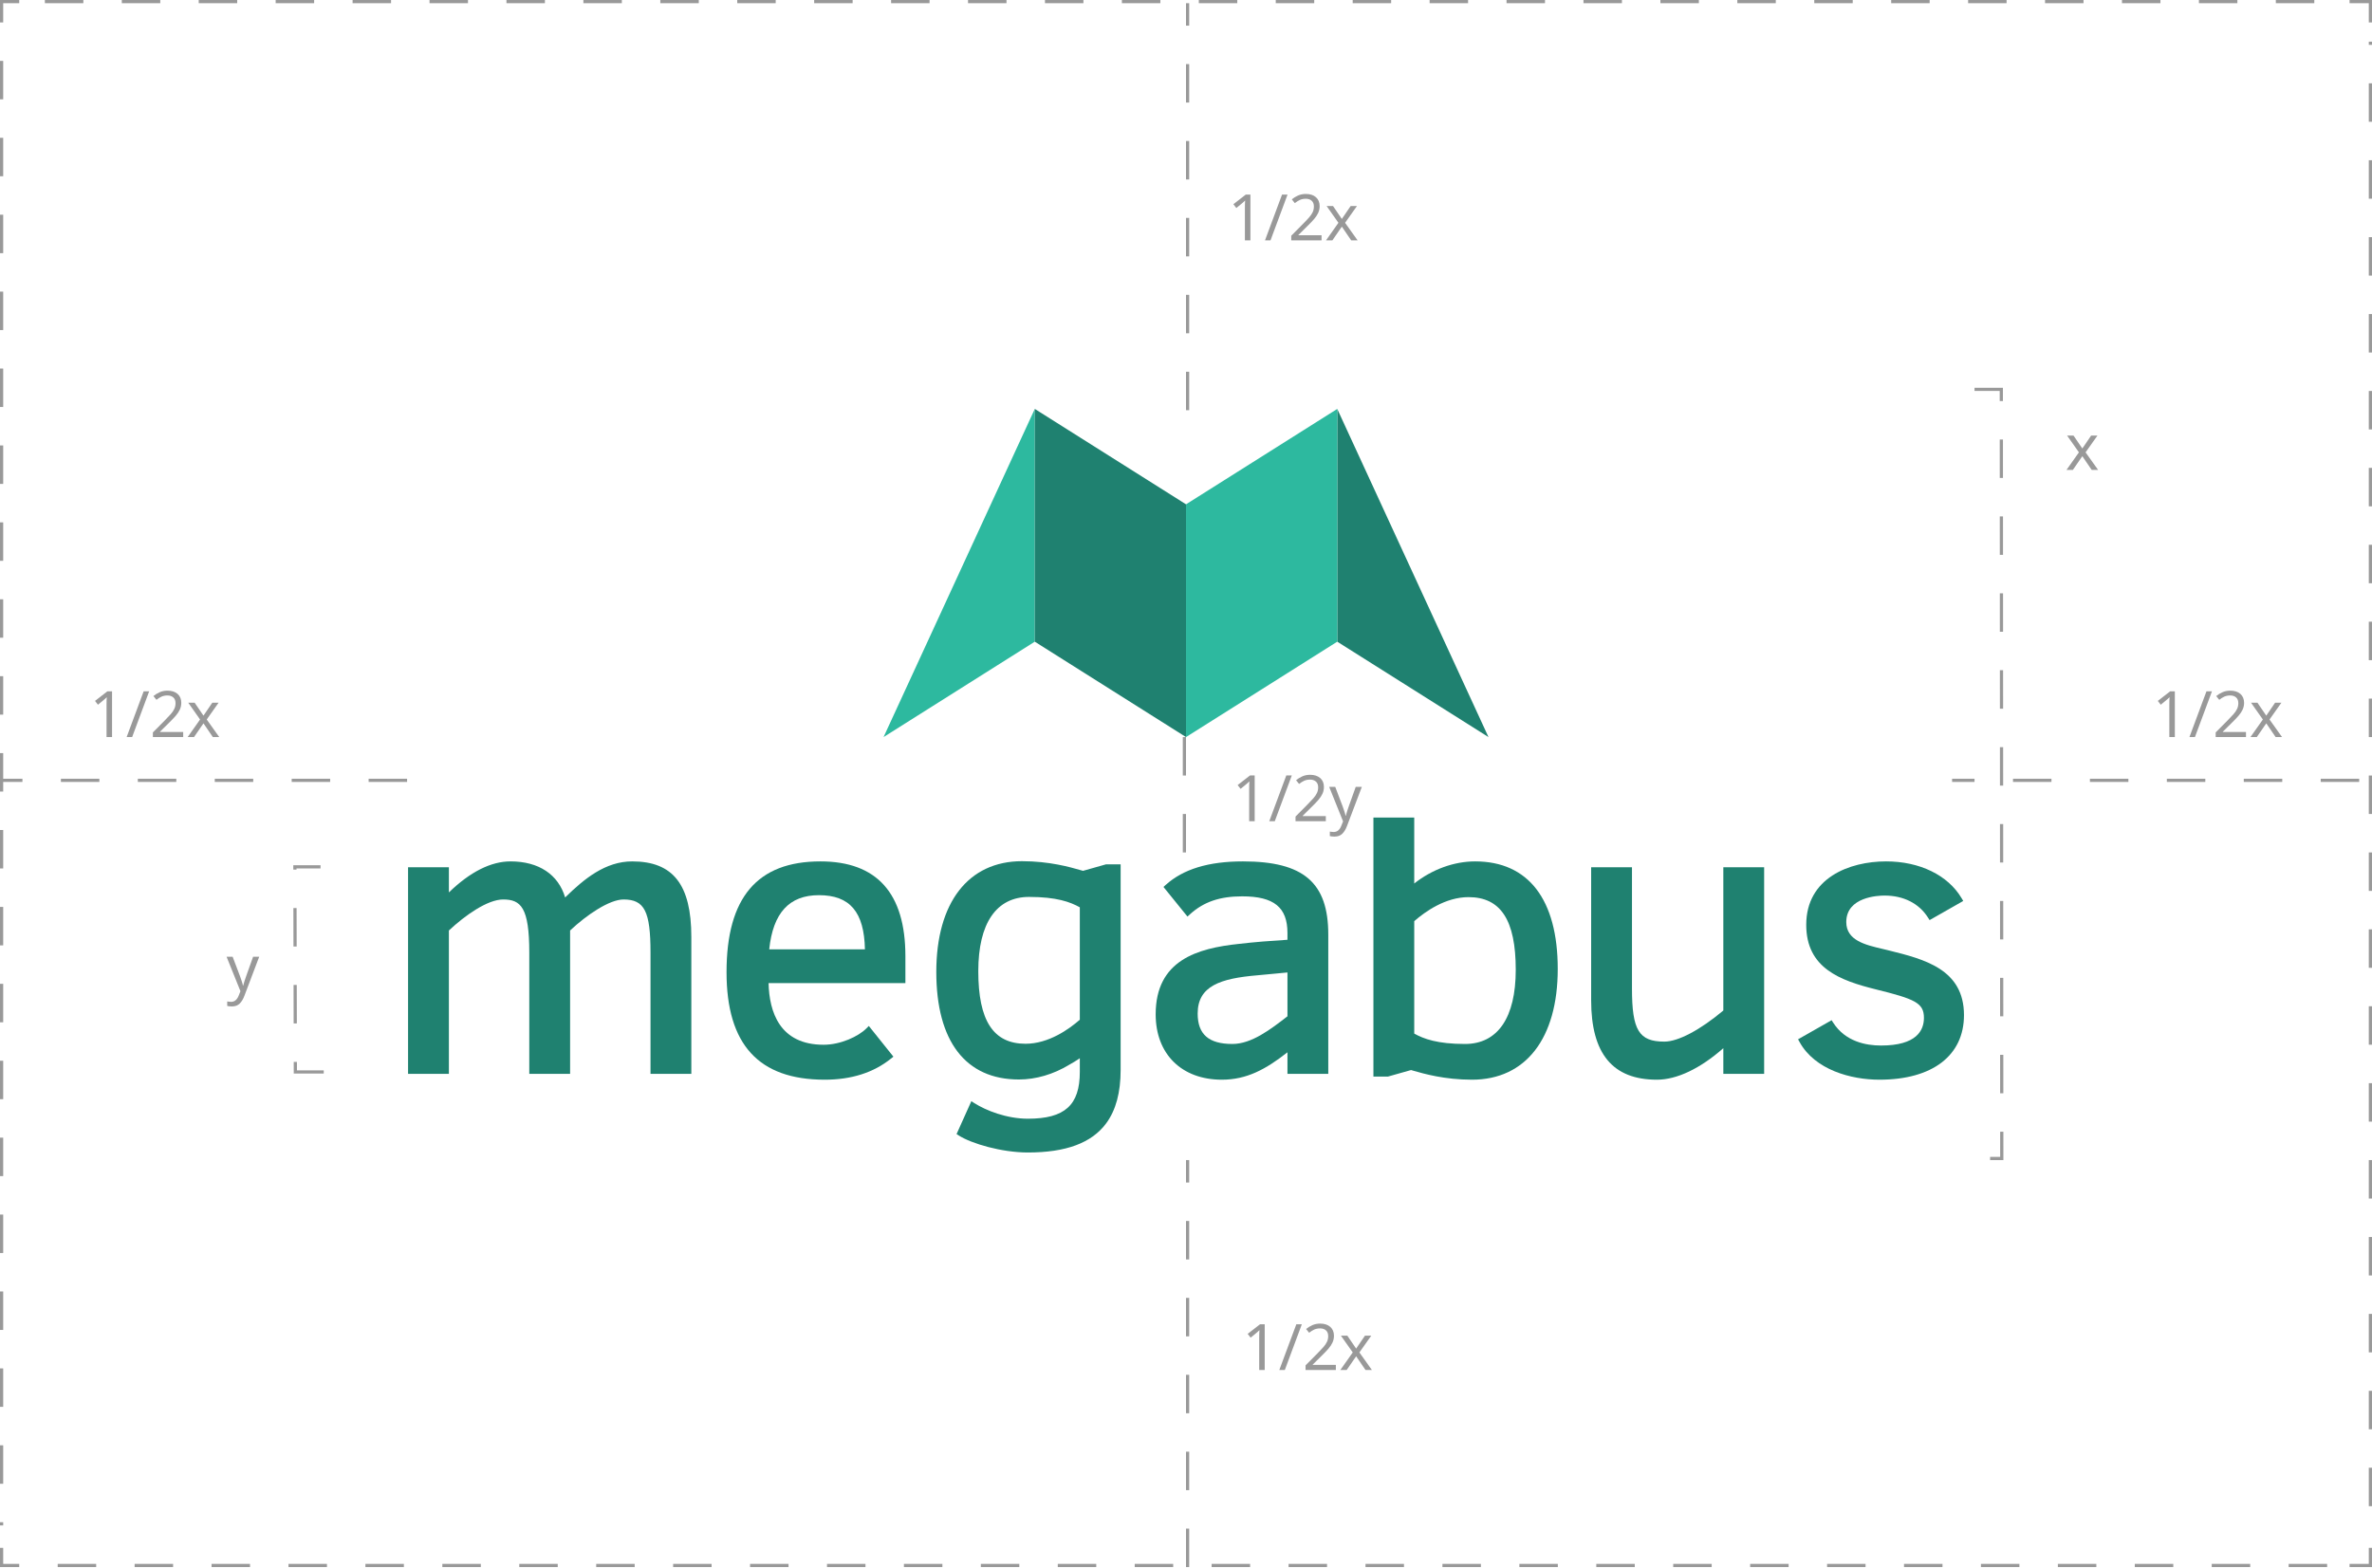
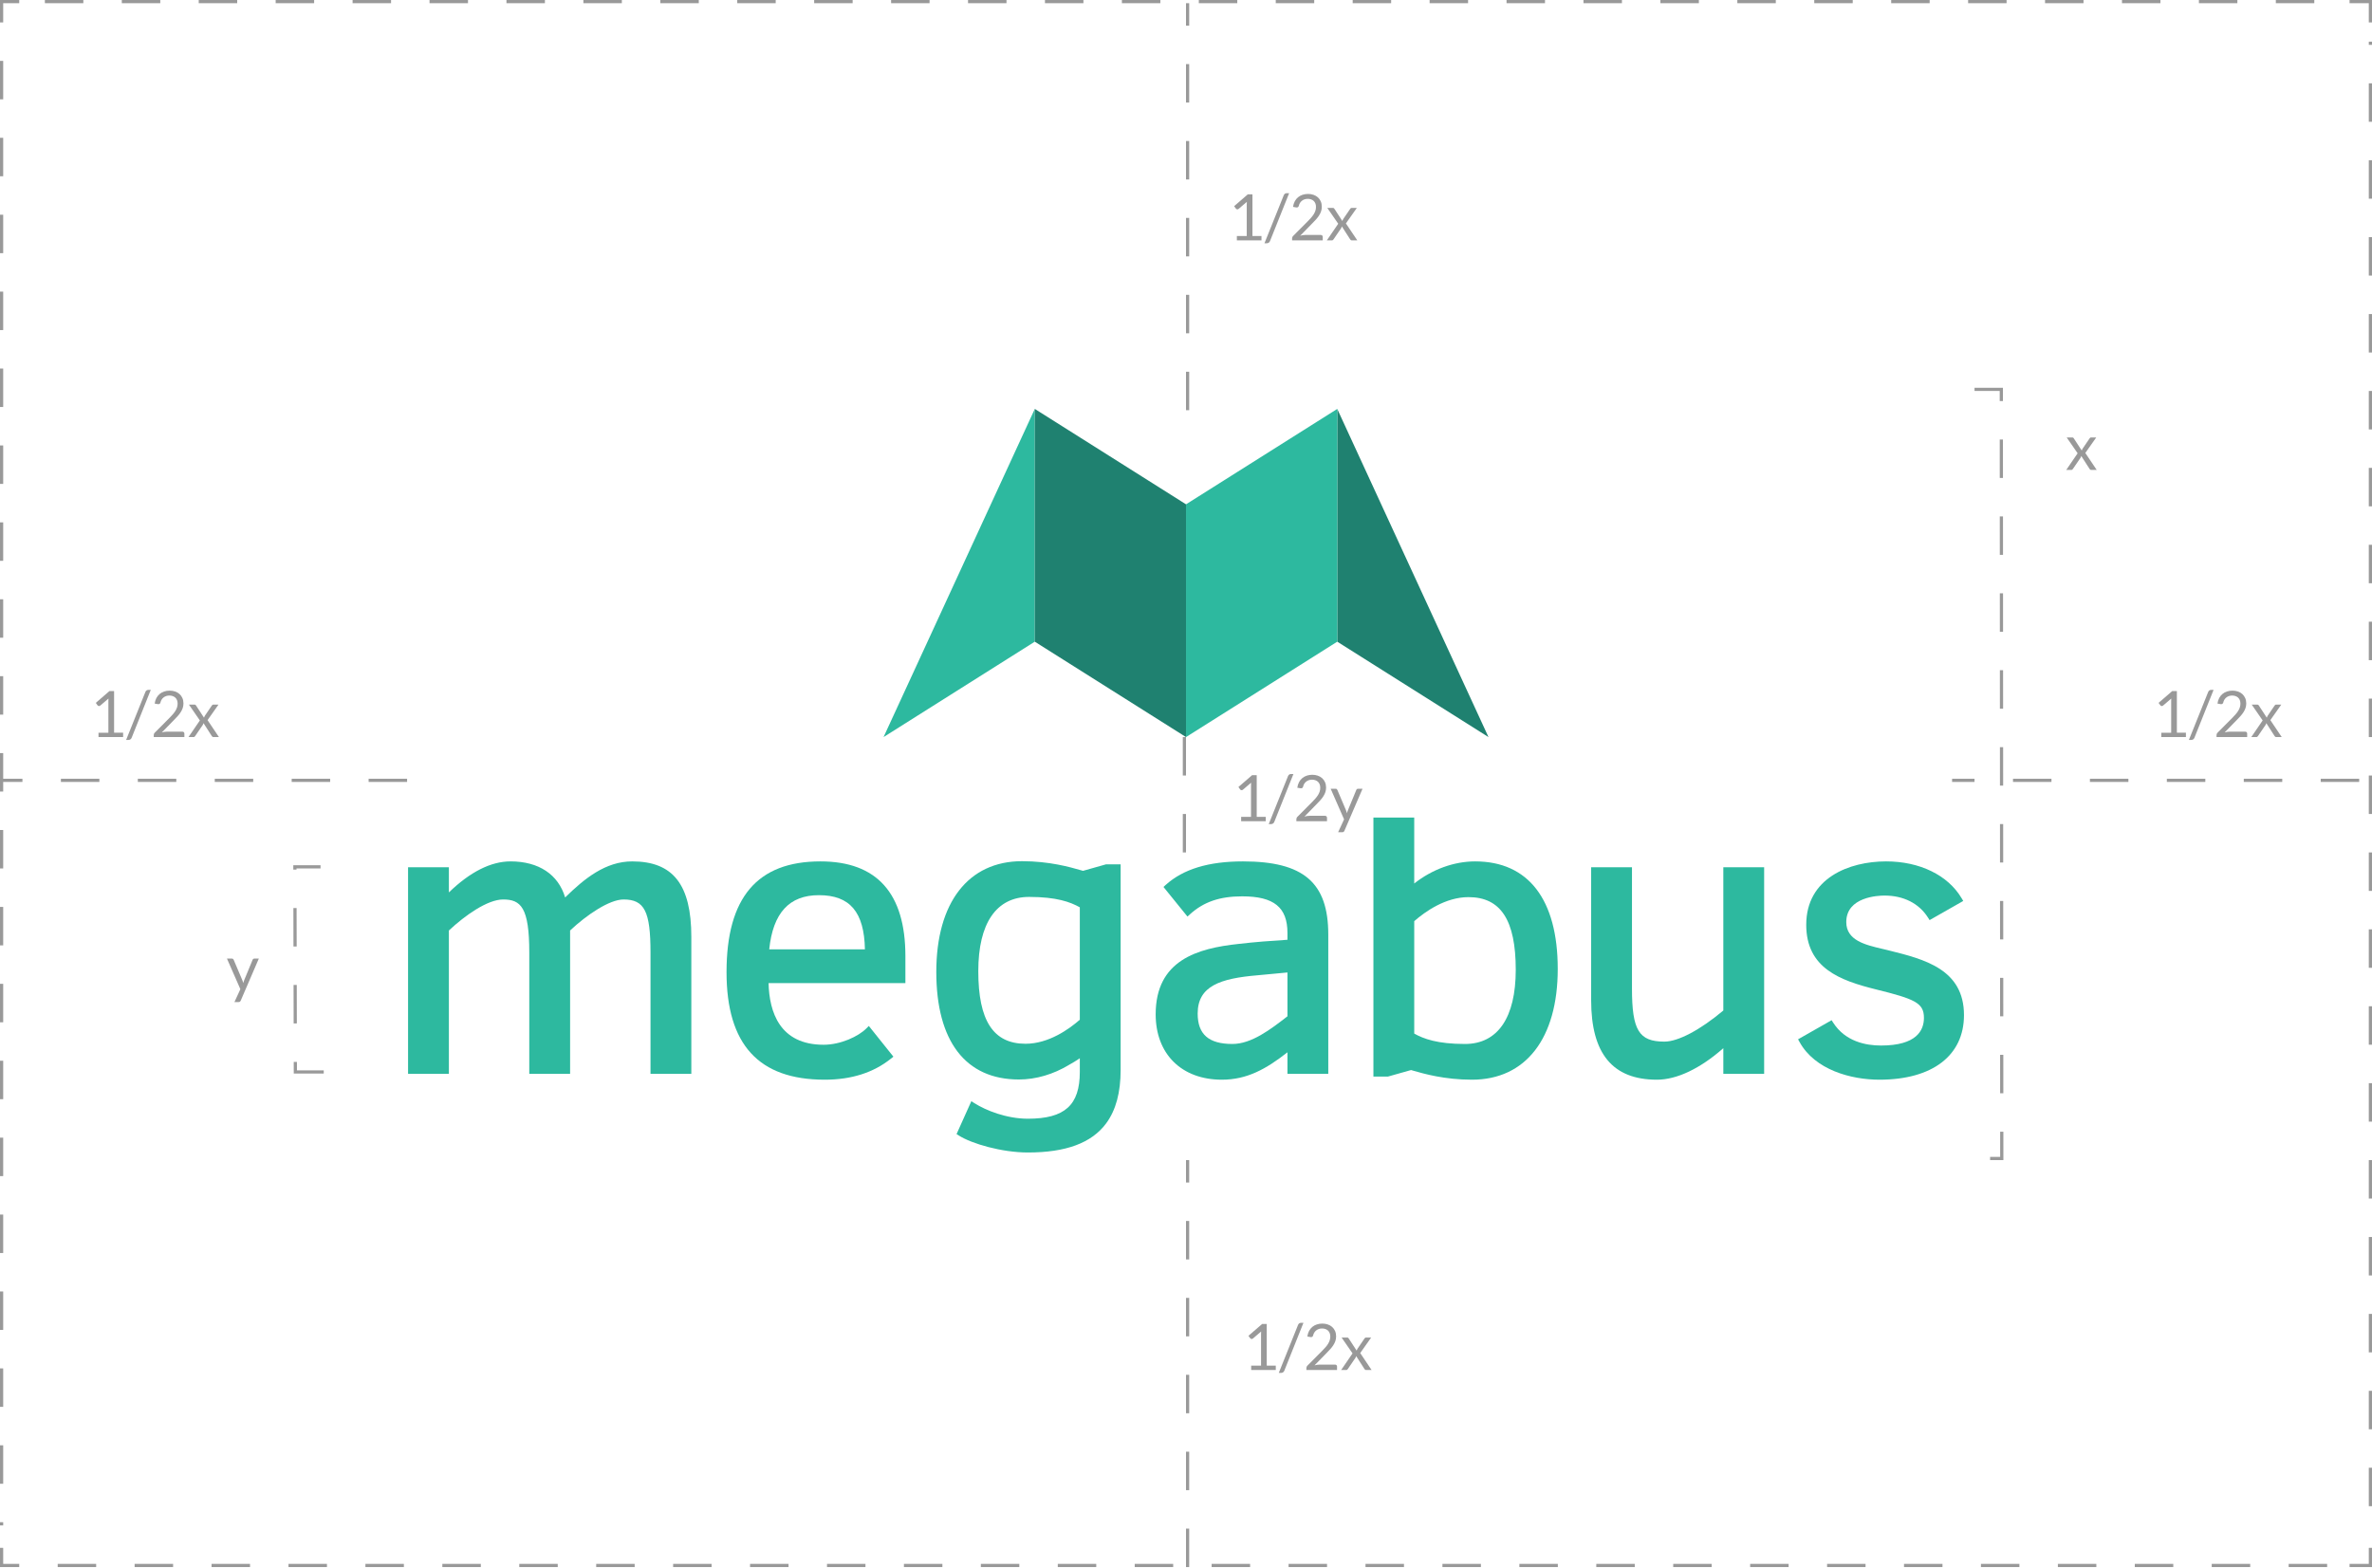
<svg xmlns="http://www.w3.org/2000/svg" version="1.1" id="Layer_1" x="0px" y="0px" width="740px" height="489px" viewBox="0 0 740 489" enable-background="new 0 0 740 489" xml:space="preserve">
-   <g>
-     <polygon fill="#2DB99F" points="322.826,127.603 322.826,200.233 275.647,230  " />
-     <polygon fill="#1F8170" points="417.186,127.603 417.186,200.233 464.366,230  " />
-     <polygon fill="#2DB99F" points="370.006,157.37 370.006,230 417.186,200.234 417.186,127.603  " />
-     <polygon fill="#1F8170" points="322.827,127.603 322.827,200.234 370.006,230 370.006,157.37  " />
-     <path fill="#1F8170" d="M197.231,268.795c-8.349,0-14.938,5.387-20.922,11.249c-2.143-7.177-8.248-11.249-17.018-11.249   c-6.133,0-12.601,3.254-19.251,9.68v-7.85h-12.735v64.461h12.735v-44.73c5.054-4.734,12.059-9.679,16.933-9.679   c5.521,0,8.149,2.479,8.149,16.567v37.842h12.736v-44.732c5.17-4.864,12.245-9.677,16.689-9.677c6.511,0,8.394,3.716,8.394,16.567   v37.842h12.735v-42.722C215.676,276.064,209.988,268.795,197.231,268.795z" />
-     <path fill="#1F8170" d="M255.963,268.795c-19.718,0-29.303,11.301-29.303,34.549c0,22.591,10.024,33.572,30.645,33.572   c8.29,0,15.232-2.209,20.635-6.565l0.775-0.625l-7.664-9.58l-0.79,0.79c-2.46,2.46-7.966,5.075-13.322,5.075   c-13.687,0-16.948-10.225-17.165-19.228h42.686v-8.441C282.459,278.736,273.545,268.795,255.963,268.795z M255.475,279.335   c9.667,0,14.125,5.227,14.361,16.909h-29.857C241.151,284.868,246.228,279.335,255.475,279.335z" />
-     <path fill="#1F8170" d="M387.768,268.795c-10.729,0-18.61,2.398-24.092,7.333l-0.706,0.635l7.484,9.245l0.783-0.71   c4.272-3.871,9.294-5.598,16.286-5.598c9.902,0,14.128,3.422,14.128,11.443v2.11c-5.396,0.337-10.113,0.695-15.209,1.288   c-12.809,1.36-25.903,5.034-25.903,21.977c0,12.391,8.102,20.397,20.641,20.397c7.748,0,13.719-3.236,20.472-8.552v6.722h12.735   v-43.454C414.387,275.411,406.675,268.795,387.768,268.795z M397.655,303.831c1.4-0.14,2.701-0.269,3.997-0.379v13.676   c-5.263,4.092-11.203,8.639-17.178,8.639c-7.391,0-10.833-3.017-10.833-9.492c0-8.62,7.118-10.957,18.604-11.935   C394.276,304.166,396.032,303.992,397.655,303.831z" />
-     <path fill="#1F8170" d="M537.63,315.323c-7.243,6.088-14.1,9.711-18.396,9.711c-7.931,0-10.102-3.562-10.102-16.567v-37.842   h-12.735v41.502c0,16.681,6.712,24.789,20.519,24.789c6.211,0,13.506-3.476,20.715-9.833v8.003h12.735v-64.461H537.63V315.323z" />
-     <path fill="#1F8170" d="M589.369,296.605l-0.847-0.211c-0.441-0.107-0.897-0.215-1.363-0.324   c-5.236-1.229-11.172-2.624-11.172-8.342c0-7.873,9.939-8.271,11.932-8.271c5.936,0,10.748,2.435,13.551,6.854l0.511,0.806   l10.497-5.978l-0.521-0.876c-4.264-7.182-13.067-11.469-23.55-11.469c-11.491,0-24.911,5.183-24.911,19.787   c0,13.583,10.68,17.39,21.621,20.124c12.237,3.029,15.099,4.214,15.099,8.911c0,3.94-2.324,8.637-13.395,8.637   c-4.708,0-11.113-1.232-14.896-7.105l-0.513-0.796l-10.465,5.959l0.478,0.864c4.779,8.656,16.001,11.74,24.908,11.74   c16.516,0,26.375-7.534,26.375-20.153C612.708,302.421,600.308,299.332,589.369,296.605z" />
-     <path fill="#1F8170" d="M460.21,268.795c-6.613,0-13.43,2.493-19.008,6.899v-20.579h-12.735v80.824h4.538l7.202-2.034   c0.232,0.065,0.49,0.14,0.772,0.222c3.136,0.905,9.661,2.789,18.254,2.789c16.744,0,26.741-12.915,26.741-34.549   C485.975,280.718,476.825,268.795,460.21,268.795z M441.203,287.445c3.347-2.934,9.717-7.501,16.934-7.501   c10.055,0,14.737,7.202,14.737,22.667c0,14.932-5.624,23.155-15.835,23.155c-8.603,0-12.883-1.594-15.836-3.24V287.445z" />
-     <path fill="#1F8170" d="M345.069,269.707l-7.202,2.034c-0.232-0.065-0.49-0.14-0.772-0.222c-3.136-0.905-9.661-2.789-18.254-2.789   c-16.744,0-26.741,12.915-26.741,34.549c0,21.649,9.15,33.572,25.765,33.572c5.323,0,10.776-1.618,15.61-4.545   c1.135-0.623,2.267-1.302,3.398-2.088v4.257c0,10.381-4.694,14.615-16.201,14.615c-6.681,0-13.152-2.609-16.665-4.845l-0.975-0.62   l-4.611,10.262l0.732,0.464c4.008,2.539,13.375,5.279,21.519,5.279c11.841,0,19.883-2.949,24.427-9.1   c3.032-4.104,4.509-9.63,4.509-16.665V328.5v-58.793H345.069z M336.872,318.201c-3.347,2.934-9.717,7.501-16.934,7.501   c-10.055,0-14.737-7.202-14.737-22.667c0-14.932,5.624-23.155,15.835-23.155c8.603,0,12.883,1.594,15.836,3.24V318.201z" />
+   <polygon fill="#2DB99F" points="322.826,127.603 322.826,200.233 275.647,230 " />
+   <polygon fill="#1F8170" points="417.186,127.603 417.186,200.233 464.366,230 " />
+   <polygon fill="#2DB99F" points="370.006,157.37 370.006,230 417.186,200.234 417.186,127.603 " />
+   <polygon fill="#1F8170" points="322.827,127.603 322.827,200.234 370.006,230 370.006,157.37 " />
+   <path fill="#2DB99F" d="M197.231,268.795c-8.349,0-14.938,5.387-20.922,11.249c-2.143-7.177-8.248-11.249-17.018-11.249  c-6.133,0-12.601,3.254-19.251,9.68v-7.85h-12.735v64.461h12.735v-44.73c5.054-4.734,12.059-9.679,16.933-9.679  c5.521,0,8.149,2.479,8.149,16.567v37.842h12.736v-44.732c5.17-4.864,12.245-9.677,16.689-9.677c6.511,0,8.394,3.716,8.394,16.567  v37.842h12.735v-42.722C215.676,276.064,209.988,268.795,197.231,268.795z" />
+   <path fill="#2DB99F" d="M255.963,268.795c-19.718,0-29.303,11.301-29.303,34.549c0,22.591,10.024,33.572,30.645,33.572  c8.29,0,15.232-2.209,20.635-6.565l0.775-0.625l-7.664-9.58l-0.79,0.79c-2.46,2.46-7.966,5.075-13.322,5.075  c-13.687,0-16.948-10.225-17.165-19.228h42.686v-8.441C282.459,278.736,273.545,268.795,255.963,268.795z M255.475,279.335  c9.667,0,14.125,5.227,14.361,16.909h-29.857C241.151,284.868,246.228,279.335,255.475,279.335z" />
+   <path fill="#2DB99F" d="M387.768,268.795c-10.729,0-18.61,2.398-24.092,7.333l-0.706,0.635l7.484,9.245l0.783-0.71  c4.272-3.871,9.294-5.598,16.286-5.598c9.902,0,14.128,3.422,14.128,11.443v2.11c-5.396,0.337-10.113,0.695-15.209,1.288  c-12.809,1.36-25.903,5.034-25.903,21.977c0,12.391,8.102,20.397,20.641,20.397c7.748,0,13.719-3.236,20.472-8.552v6.722h12.735  v-43.454C414.387,275.411,406.675,268.795,387.768,268.795z M397.655,303.831c1.4-0.14,2.701-0.269,3.997-0.379v13.676  c-5.263,4.092-11.203,8.639-17.178,8.639c-7.391,0-10.833-3.017-10.833-9.492c0-8.62,7.118-10.957,18.604-11.935  C394.276,304.166,396.032,303.992,397.655,303.831z" />
+   <path fill="#2DB99F" d="M537.63,315.323c-7.243,6.088-14.1,9.711-18.396,9.711c-7.931,0-10.102-3.562-10.102-16.567v-37.842h-12.735  v41.502c0,16.681,6.712,24.789,20.519,24.789c6.211,0,13.506-3.476,20.715-9.833v8.003h12.735v-64.461H537.63V315.323z" />
+   <path fill="#2DB99F" d="M589.369,296.605l-0.847-0.211c-0.441-0.107-0.897-0.215-1.363-0.324  c-5.236-1.229-11.172-2.624-11.172-8.342c0-7.873,9.939-8.271,11.932-8.271c5.936,0,10.748,2.435,13.551,6.854l0.511,0.806  l10.497-5.978l-0.521-0.876c-4.264-7.182-13.067-11.469-23.55-11.469c-11.491,0-24.911,5.183-24.911,19.787  c0,13.583,10.68,17.39,21.621,20.124c12.237,3.029,15.099,4.214,15.099,8.911c0,3.94-2.324,8.637-13.395,8.637  c-4.708,0-11.113-1.232-14.896-7.105l-0.513-0.796l-10.465,5.959l0.478,0.864c4.779,8.656,16.001,11.74,24.908,11.74  c16.516,0,26.375-7.534,26.375-20.153C612.708,302.421,600.308,299.332,589.369,296.605z" />
+   <path fill="#2DB99F" d="M460.21,268.795c-6.613,0-13.43,2.493-19.008,6.899v-20.579h-12.735v80.824h4.538l7.202-2.034  c0.232,0.065,0.49,0.14,0.772,0.222c3.136,0.905,9.661,2.789,18.254,2.789c16.744,0,26.741-12.915,26.741-34.549  C485.975,280.718,476.825,268.795,460.21,268.795z M441.203,287.445c3.347-2.934,9.717-7.501,16.934-7.501  c10.055,0,14.737,7.202,14.737,22.667c0,14.932-5.624,23.155-15.835,23.155c-8.603,0-12.883-1.594-15.836-3.24V287.445z" />
+   <path fill="#2DB99F" d="M345.069,269.707l-7.202,2.034c-0.232-0.065-0.49-0.14-0.772-0.222c-3.136-0.905-9.661-2.789-18.254-2.789  c-16.744,0-26.741,12.915-26.741,34.549c0,21.649,9.15,33.572,25.765,33.572c5.323,0,10.776-1.618,15.61-4.545  c1.135-0.623,2.267-1.302,3.398-2.088v4.257c0,10.381-4.694,14.615-16.201,14.615c-6.681,0-13.152-2.609-16.665-4.845l-0.975-0.62  l-4.611,10.262l0.732,0.464c4.008,2.539,13.375,5.279,21.519,5.279c11.841,0,19.883-2.949,24.427-9.1  c3.032-4.104,4.509-9.63,4.509-16.665V328.5v-58.793H345.069z M336.872,318.201c-3.347,2.934-9.717,7.501-16.934,7.501  c-10.055,0-14.737-7.202-14.737-22.667c0-14.932,5.624-23.155,15.835-23.155c8.603,0,12.883,1.594,15.836,3.24V318.201z" />
+   <polyline fill="none" stroke="#999999" stroke-miterlimit="10" stroke-dasharray="12" points="616,121.5 624.356,121.5 624.5,361.5   616,361.5 " />
+   <g enable-background="new    ">
+     <path fill="#999999" d="M648.163,141.446l-3.41-4.939h1.71c0.146,0,0.254,0.023,0.32,0.07c0.066,0.046,0.127,0.113,0.18,0.199   l2.48,3.801c0.06-0.187,0.146-0.374,0.26-0.561l2.18-3.2c0.066-0.093,0.133-0.168,0.2-0.225c0.066-0.057,0.149-0.085,0.25-0.085   h1.64l-3.41,4.84l3.551,5.29h-1.711c-0.146,0-0.262-0.038-0.344-0.115c-0.084-0.076-0.152-0.161-0.205-0.255l-2.551-3.97   c-0.047,0.193-0.116,0.366-0.21,0.52l-2.36,3.45c-0.066,0.094-0.138,0.179-0.215,0.255c-0.076,0.077-0.182,0.115-0.314,0.115h-1.59   L648.163,141.446z" />
  </g>
-   <polyline fill="none" stroke="#999999" stroke-miterlimit="10" stroke-dasharray="12" points="616,121.5 624.356,121.5 624.5,361.5   616,361.5 " />
-   <text transform="matrix(1 0 0 1 644.333 146.6362)" fill="#999999" font-family="'Lato-Regular'" font-size="20">x</text>
  <g>
    <g>
      <polyline fill="none" stroke="#999999" stroke-miterlimit="10" points="739.5,7 739.5,0.5 733,0.5   " />
      <line fill="none" stroke="#999999" stroke-miterlimit="10" stroke-dasharray="12,12" x1="722" y1="0.5" x2="12" y2="0.5" />
      <polyline fill="none" stroke="#999999" stroke-miterlimit="10" points="6,0.5 0.5,0.5 0.5,7   " />
      <line fill="none" stroke="#999999" stroke-miterlimit="10" stroke-dasharray="12,12" x1="0.5" y1="19" x2="0.5" y2="476" />
      <polyline fill="none" stroke="#999999" stroke-miterlimit="10" points="0.5,483 0.5,488.5 6,488.5   " />
      <line fill="none" stroke="#999999" stroke-miterlimit="10" stroke-dasharray="12,12" x1="18" y1="488.5" x2="728" y2="488.5" />
      <polyline fill="none" stroke="#999999" stroke-miterlimit="10" points="733,488.5 739.5,488.5 739.5,483   " />
      <line fill="none" stroke="#999999" stroke-miterlimit="10" stroke-dasharray="12,12" x1="739.5" y1="470" x2="739.5" y2="13" />
    </g>
  </g>
  <line fill="none" stroke="#999999" stroke-miterlimit="10" stroke-dasharray="12" x1="370.5" y1="128" x2="370.5" y2="1" />
  <line fill="none" stroke="#999999" stroke-miterlimit="10" stroke-dasharray="12" x1="127" y1="243.5" x2="0" y2="243.5" />
  <line fill="none" stroke="#999999" stroke-miterlimit="10" stroke-dasharray="12" x1="736" y1="243.5" x2="609" y2="243.5" />
  <line fill="none" stroke="#999999" stroke-miterlimit="10" stroke-dasharray="12" x1="370.5" y1="489" x2="370.5" y2="362" />
-   <g>
-     <text transform="matrix(1 0 0 1 383 75.0073)" fill="#999999" font-family="'Lato-Regular'" font-size="20">1/2x</text>
-     <text transform="matrix(1 0 0 1 387.4634 427.5073)" fill="#999999" font-family="'Lato-Regular'" font-size="20">1/2x</text>
+   <g enable-background="new    ">
+     <path fill="#999999" d="M385.87,73.647h3.08v-9.77c0-0.293,0.01-0.59,0.03-0.89l-2.561,2.189c-0.066,0.054-0.133,0.092-0.199,0.115   c-0.067,0.023-0.131,0.035-0.191,0.035c-0.1,0-0.189-0.021-0.27-0.065c-0.08-0.043-0.14-0.095-0.18-0.155l-0.561-0.77l4.26-3.69   h1.451v13h2.819v1.36h-7.68V73.647z" />
+     <path fill="#999999" d="M396.209,75.217c-0.093,0.233-0.23,0.406-0.414,0.521c-0.184,0.113-0.372,0.17-0.565,0.17h-0.75   l6.011-14.971c0.086-0.213,0.209-0.376,0.369-0.489s0.35-0.171,0.57-0.171h0.75L396.209,75.217z" />
+     <path fill="#999999" d="M408.069,60.517c0.606,0,1.173,0.09,1.7,0.271c0.526,0.18,0.981,0.441,1.365,0.785   c0.383,0.343,0.685,0.762,0.904,1.255c0.221,0.493,0.33,1.053,0.33,1.68c0,0.533-0.08,1.026-0.24,1.48   c-0.159,0.453-0.376,0.888-0.649,1.305s-0.589,0.82-0.944,1.21c-0.357,0.39-0.735,0.788-1.136,1.195l-3.771,3.859   c0.268-0.073,0.537-0.132,0.811-0.175s0.537-0.065,0.79-0.065h4.8c0.193,0,0.347,0.058,0.461,0.171   c0.113,0.113,0.17,0.26,0.17,0.439v1.08H403.1v-0.61c0-0.126,0.025-0.256,0.075-0.39c0.05-0.133,0.132-0.257,0.245-0.37l4.59-4.61   c0.38-0.386,0.727-0.758,1.04-1.114s0.581-0.715,0.805-1.075s0.396-0.725,0.515-1.095c0.121-0.37,0.181-0.766,0.181-1.186   s-0.067-0.788-0.2-1.104s-0.316-0.578-0.55-0.785s-0.507-0.361-0.82-0.465s-0.649-0.155-1.01-0.155s-0.693,0.054-1,0.16   s-0.579,0.255-0.815,0.444c-0.236,0.19-0.437,0.415-0.6,0.676c-0.164,0.26-0.278,0.547-0.346,0.859   c-0.053,0.193-0.133,0.334-0.239,0.42c-0.106,0.087-0.247,0.131-0.42,0.131c-0.034,0-0.069-0.002-0.105-0.006   c-0.036-0.003-0.078-0.008-0.125-0.015l-0.93-0.16c0.093-0.653,0.273-1.231,0.54-1.734c0.267-0.504,0.605-0.926,1.015-1.266   c0.41-0.34,0.88-0.598,1.41-0.774S407.456,60.517,408.069,60.517z" />
+     <path fill="#999999" d="M417.489,69.817l-3.41-4.939h1.71c0.146,0,0.254,0.023,0.32,0.07c0.066,0.046,0.127,0.113,0.18,0.199   l2.48,3.801c0.06-0.187,0.146-0.374,0.26-0.561l2.18-3.2c0.066-0.093,0.133-0.168,0.2-0.225c0.066-0.057,0.149-0.085,0.25-0.085   h1.64l-3.41,4.84l3.551,5.29h-1.711c-0.146,0-0.262-0.038-0.344-0.115c-0.084-0.076-0.152-0.161-0.205-0.255l-2.551-3.97   c-0.047,0.193-0.116,0.366-0.21,0.52l-2.36,3.45c-0.066,0.094-0.138,0.179-0.215,0.255c-0.076,0.077-0.182,0.115-0.314,0.115h-1.59   L417.489,69.817z" />
  </g>
-   <g>
-     <text transform="matrix(1 0 0 1 671.3987 230)" fill="#999999" font-family="'Lato-Regular'" font-size="20">1/2x</text>
-     <text transform="matrix(1 0 0 1 27.8621 230)" fill="#999999" font-family="'Lato-Regular'" font-size="20">1/2x</text>
+   <g enable-background="new    ">
+     <path fill="#999999" d="M390.334,426.146h3.08v-9.77c0-0.293,0.01-0.59,0.029-0.889l-2.561,2.189   c-0.066,0.053-0.133,0.092-0.199,0.115s-0.131,0.035-0.19,0.035c-0.1,0-0.19-0.021-0.271-0.066   c-0.079-0.043-0.139-0.094-0.18-0.154l-0.56-0.77l4.26-3.691h1.45v13h2.82v1.361h-7.68V426.146z" />
+     <path fill="#999999" d="M400.673,427.717c-0.093,0.234-0.231,0.406-0.415,0.521c-0.184,0.113-0.371,0.17-0.564,0.17h-0.75   l6.01-14.971c0.086-0.213,0.21-0.377,0.369-0.49c0.16-0.113,0.351-0.17,0.57-0.17h0.75L400.673,427.717z" />
+     <path fill="#999999" d="M412.533,413.018c0.606,0,1.173,0.09,1.699,0.27c0.527,0.18,0.982,0.441,1.365,0.785   c0.384,0.344,0.686,0.762,0.905,1.256c0.22,0.492,0.33,1.053,0.33,1.68c0,0.533-0.08,1.025-0.24,1.48   c-0.159,0.453-0.376,0.887-0.649,1.305c-0.273,0.416-0.589,0.82-0.945,1.209c-0.357,0.391-0.734,0.789-1.135,1.195l-3.771,3.859   c0.267-0.072,0.536-0.131,0.81-0.174s0.537-0.066,0.791-0.066h4.8c0.192,0,0.347,0.059,0.46,0.172s0.17,0.26,0.17,0.439v1.08   h-9.561v-0.611c0-0.125,0.025-0.256,0.076-0.389c0.049-0.133,0.131-0.258,0.244-0.371l4.59-4.609   c0.381-0.387,0.727-0.758,1.041-1.115c0.312-0.355,0.581-0.715,0.805-1.074c0.223-0.361,0.395-0.725,0.515-1.096   c0.12-0.369,0.181-0.766,0.181-1.186s-0.067-0.787-0.201-1.104c-0.133-0.316-0.316-0.578-0.549-0.785   c-0.234-0.207-0.508-0.361-0.82-0.465c-0.314-0.104-0.65-0.156-1.01-0.156c-0.361,0-0.693,0.055-1,0.16   c-0.307,0.107-0.579,0.256-0.815,0.445c-0.237,0.189-0.437,0.414-0.601,0.676c-0.163,0.26-0.277,0.547-0.345,0.859   c-0.054,0.193-0.134,0.334-0.239,0.42c-0.107,0.086-0.248,0.131-0.42,0.131c-0.034,0-0.069-0.002-0.105-0.006   c-0.037-0.004-0.078-0.008-0.125-0.016l-0.93-0.16c0.093-0.652,0.273-1.23,0.539-1.734c0.268-0.504,0.605-0.926,1.016-1.266   s0.88-0.598,1.41-0.773C411.348,413.105,411.92,413.018,412.533,413.018z" />
+     <path fill="#999999" d="M421.953,422.316l-3.41-4.939h1.709c0.146,0,0.254,0.023,0.32,0.07s0.127,0.113,0.18,0.199l2.48,3.801   c0.061-0.186,0.146-0.373,0.26-0.561l2.18-3.199c0.067-0.094,0.134-0.168,0.201-0.225c0.066-0.057,0.149-0.086,0.25-0.086h1.64   l-3.41,4.84l3.55,5.291h-1.71c-0.146,0-0.262-0.039-0.345-0.115c-0.084-0.076-0.152-0.162-0.205-0.256l-2.55-3.969   c-0.047,0.193-0.116,0.365-0.21,0.52l-2.36,3.449c-0.066,0.094-0.138,0.18-0.215,0.256s-0.182,0.115-0.315,0.115h-1.59   L421.953,422.316z" />
+   </g>
+   <g enable-background="new    ">
+     <path fill="#999999" d="M674.269,228.64h3.08v-9.77c0-0.293,0.01-0.59,0.03-0.89l-2.561,2.189   c-0.066,0.054-0.133,0.092-0.199,0.115c-0.067,0.023-0.131,0.035-0.19,0.035c-0.1,0-0.19-0.021-0.271-0.065   c-0.079-0.043-0.14-0.095-0.18-0.155l-0.56-0.77l4.26-3.69h1.45v13h2.819V230h-7.68V228.64z" />
+     <path fill="#999999" d="M684.608,230.21c-0.094,0.233-0.231,0.406-0.415,0.521c-0.184,0.113-0.372,0.17-0.565,0.17h-0.75   l6.011-14.971c0.086-0.213,0.21-0.376,0.369-0.489c0.16-0.113,0.351-0.171,0.57-0.171h0.75L684.608,230.21z" />
+     <path fill="#999999" d="M696.468,215.51c0.607,0,1.174,0.09,1.7,0.271c0.526,0.18,0.981,0.441,1.365,0.785   c0.384,0.343,0.685,0.762,0.905,1.255c0.22,0.493,0.33,1.053,0.33,1.68c0,0.533-0.08,1.026-0.24,1.48   c-0.16,0.453-0.377,0.888-0.65,1.305s-0.588,0.82-0.944,1.21c-0.357,0.39-0.735,0.788-1.136,1.195l-3.77,3.859   c0.267-0.073,0.536-0.132,0.81-0.175s0.537-0.065,0.79-0.065h4.801c0.192,0,0.346,0.058,0.46,0.171   c0.113,0.113,0.17,0.26,0.17,0.439V230h-9.561v-0.61c0-0.126,0.025-0.256,0.075-0.39c0.05-0.133,0.132-0.257,0.245-0.37l4.59-4.61   c0.38-0.386,0.727-0.758,1.04-1.114s0.582-0.715,0.805-1.075c0.224-0.36,0.396-0.725,0.516-1.095s0.18-0.766,0.18-1.186   s-0.066-0.788-0.2-1.104c-0.133-0.316-0.316-0.578-0.55-0.785s-0.507-0.361-0.82-0.465s-0.649-0.155-1.01-0.155   s-0.693,0.054-1,0.16s-0.578,0.255-0.814,0.444c-0.237,0.19-0.438,0.415-0.601,0.676c-0.163,0.26-0.278,0.547-0.345,0.859   c-0.054,0.193-0.134,0.334-0.24,0.42c-0.106,0.087-0.247,0.131-0.42,0.131c-0.033,0-0.068-0.002-0.105-0.006   c-0.036-0.003-0.078-0.008-0.125-0.015l-0.93-0.16c0.094-0.653,0.273-1.231,0.54-1.734c0.267-0.504,0.605-0.926,1.015-1.266   c0.41-0.34,0.881-0.598,1.41-0.774C695.283,215.599,695.854,215.51,696.468,215.51z" />
+     <path fill="#999999" d="M705.888,224.81l-3.41-4.939h1.71c0.146,0,0.254,0.023,0.32,0.07c0.066,0.046,0.127,0.113,0.18,0.199   l2.48,3.801c0.06-0.187,0.146-0.374,0.26-0.561l2.18-3.2c0.067-0.093,0.134-0.168,0.2-0.225s0.15-0.085,0.25-0.085h1.641   l-3.41,4.84l3.55,5.29h-1.71c-0.146,0-0.262-0.038-0.345-0.115c-0.084-0.076-0.152-0.161-0.205-0.255l-2.55-3.97   c-0.047,0.193-0.117,0.366-0.211,0.52l-2.359,3.45c-0.066,0.094-0.139,0.179-0.215,0.255c-0.077,0.077-0.182,0.115-0.315,0.115   h-1.59L705.888,224.81z" />
+   </g>
+   <g enable-background="new    ">
+     <path fill="#999999" d="M30.732,228.64h3.08v-9.77c0-0.293,0.01-0.59,0.03-0.89l-2.56,2.189c-0.066,0.054-0.133,0.092-0.2,0.115   c-0.067,0.023-0.13,0.035-0.19,0.035c-0.1,0-0.19-0.021-0.27-0.065c-0.08-0.043-0.14-0.095-0.18-0.155l-0.56-0.77l4.26-3.69h1.45   v13h2.82V230h-7.68V228.64z" />
+     <path fill="#999999" d="M41.072,230.21c-0.093,0.233-0.231,0.406-0.415,0.521c-0.183,0.113-0.372,0.17-0.565,0.17h-0.75   l6.01-14.971c0.086-0.213,0.21-0.376,0.37-0.489c0.16-0.113,0.35-0.171,0.57-0.171h0.75L41.072,230.21z" />
+     <path fill="#999999" d="M52.932,215.51c0.607,0,1.173,0.09,1.7,0.271c0.526,0.18,0.981,0.441,1.365,0.785   c0.383,0.343,0.685,0.762,0.905,1.255s0.33,1.053,0.33,1.68c0,0.533-0.08,1.026-0.24,1.48c-0.16,0.453-0.376,0.888-0.65,1.305   s-0.588,0.82-0.945,1.21c-0.357,0.39-0.735,0.788-1.135,1.195l-3.77,3.859c0.267-0.073,0.537-0.132,0.81-0.175   s0.537-0.065,0.79-0.065h4.8c0.193,0,0.346,0.058,0.46,0.171c0.113,0.113,0.17,0.26,0.17,0.439V230h-9.56v-0.61   c0-0.126,0.025-0.256,0.075-0.39c0.05-0.133,0.131-0.257,0.245-0.37l4.59-4.61c0.38-0.386,0.727-0.758,1.04-1.114   c0.313-0.356,0.582-0.715,0.805-1.075s0.395-0.725,0.515-1.095s0.18-0.766,0.18-1.186s-0.067-0.788-0.2-1.104   s-0.317-0.578-0.55-0.785c-0.234-0.207-0.507-0.361-0.82-0.465s-0.65-0.155-1.01-0.155c-0.36,0-0.693,0.054-1,0.16   s-0.579,0.255-0.815,0.444c-0.237,0.19-0.437,0.415-0.6,0.676c-0.164,0.26-0.278,0.547-0.345,0.859   c-0.053,0.193-0.133,0.334-0.24,0.42c-0.107,0.087-0.247,0.131-0.42,0.131c-0.034,0-0.069-0.002-0.105-0.006   c-0.037-0.003-0.078-0.008-0.125-0.015l-0.93-0.16c0.093-0.653,0.273-1.231,0.54-1.734c0.267-0.504,0.605-0.926,1.015-1.266   c0.41-0.34,0.88-0.598,1.41-0.774C51.747,215.599,52.318,215.51,52.932,215.51z" />
+     <path fill="#999999" d="M62.352,224.81l-3.41-4.939h1.71c0.146,0,0.253,0.023,0.32,0.07c0.066,0.046,0.126,0.113,0.18,0.199   l2.48,3.801c0.06-0.187,0.146-0.374,0.26-0.561l2.18-3.2c0.067-0.093,0.133-0.168,0.2-0.225c0.066-0.057,0.15-0.085,0.25-0.085   h1.64l-3.41,4.84l3.55,5.29h-1.71c-0.146,0-0.262-0.038-0.345-0.115c-0.083-0.076-0.152-0.161-0.205-0.255l-2.55-3.97   c-0.047,0.193-0.117,0.366-0.21,0.52l-2.36,3.45c-0.066,0.094-0.138,0.179-0.215,0.255C60.63,229.962,60.525,230,60.392,230h-1.59   L62.352,224.81z" />
  </g>
  <polyline fill="none" stroke="#999999" stroke-miterlimit="10" stroke-dasharray="12" points="101,334.5 92.144,334.5 92,270.5   100,270.5 " />
-   <g>
-     <text transform="matrix(1 0 0 1 70.6665 309.2578)" fill="#999999" font-family="'Lato-Regular'" font-size="20">y</text>
+   <g enable-background="new    ">
+     <path fill="#999999" d="M75.097,312.248c-0.06,0.133-0.135,0.24-0.225,0.319c-0.09,0.08-0.229,0.12-0.415,0.12h-1.32l1.85-4.02   l-4.18-9.54h1.54c0.153,0,0.273,0.038,0.36,0.115c0.086,0.076,0.15,0.161,0.19,0.255l2.71,6.38c0.06,0.146,0.112,0.293,0.155,0.439   c0.043,0.147,0.082,0.297,0.115,0.45c0.046-0.153,0.093-0.303,0.14-0.45c0.046-0.146,0.1-0.296,0.16-0.449l2.63-6.37   c0.04-0.106,0.108-0.195,0.205-0.266c0.096-0.069,0.201-0.104,0.315-0.104h1.42L75.097,312.248z" />
  </g>
  <line fill="none" stroke="#999999" stroke-miterlimit="10" stroke-dasharray="12" x1="369.5" y1="230" x2="369.5" y2="269" />
-   <g>
-     <text transform="matrix(1 0 0 1 384.333 256.2573)" fill="#999999" font-family="'Lato-Regular'" font-size="20">1/2y</text>
+   <g enable-background="new    ">
+     <path fill="#999999" d="M387.203,254.896h3.08v-9.77c0-0.292,0.01-0.589,0.029-0.889l-2.56,2.19   c-0.066,0.053-0.134,0.092-0.2,0.115s-0.13,0.035-0.189,0.035c-0.1,0-0.19-0.021-0.271-0.066c-0.079-0.043-0.14-0.094-0.18-0.154   l-0.56-0.77l4.26-3.691h1.449v13h2.82v1.361h-7.68V254.896z" />
+     <path fill="#999999" d="M397.543,256.467c-0.094,0.234-0.232,0.406-0.416,0.521c-0.183,0.113-0.371,0.17-0.564,0.17h-0.75   l6.01-14.971c0.087-0.213,0.211-0.376,0.37-0.489c0.16-0.113,0.351-0.171,0.57-0.171h0.75L397.543,256.467z" />
+     <path fill="#999999" d="M409.402,241.767c0.607,0,1.174,0.09,1.7,0.271c0.526,0.18,0.981,0.441,1.365,0.785   c0.384,0.343,0.685,0.762,0.905,1.255c0.22,0.493,0.33,1.053,0.33,1.68c0,0.533-0.08,1.025-0.24,1.48   c-0.16,0.453-0.377,0.887-0.65,1.305c-0.273,0.416-0.588,0.82-0.945,1.209c-0.356,0.391-0.734,0.789-1.135,1.195l-3.77,3.859   c0.266-0.072,0.536-0.131,0.81-0.174s0.536-0.066,0.79-0.066h4.801c0.192,0,0.346,0.059,0.459,0.172s0.17,0.26,0.17,0.439v1.08   h-9.56v-0.611c0-0.125,0.024-0.256,0.075-0.389c0.05-0.133,0.131-0.258,0.244-0.371l4.591-4.609c0.38-0.387,0.727-0.758,1.04-1.115   c0.312-0.355,0.582-0.715,0.805-1.074c0.223-0.361,0.395-0.725,0.516-1.096c0.119-0.369,0.18-0.766,0.18-1.186   s-0.066-0.787-0.2-1.104c-0.134-0.316-0.317-0.578-0.55-0.785c-0.234-0.207-0.507-0.361-0.82-0.465s-0.65-0.155-1.01-0.155   c-0.36,0-0.693,0.054-1,0.16s-0.578,0.255-0.814,0.444c-0.237,0.19-0.438,0.415-0.601,0.676c-0.163,0.26-0.278,0.547-0.345,0.86   c-0.054,0.193-0.134,0.334-0.24,0.42c-0.107,0.086-0.247,0.131-0.42,0.131c-0.033,0-0.068-0.002-0.105-0.006   s-0.078-0.008-0.125-0.016l-0.93-0.16c0.094-0.652,0.273-1.231,0.54-1.734c0.267-0.504,0.604-0.926,1.015-1.266   s0.881-0.598,1.41-0.774C408.218,241.856,408.789,241.767,409.402,241.767z" />
+     <path fill="#999999" d="M419.422,259.248c-0.06,0.133-0.135,0.24-0.225,0.318c-0.09,0.08-0.229,0.121-0.415,0.121h-1.319l1.85-4.02   l-4.18-9.541h1.539c0.154,0,0.273,0.039,0.36,0.115s0.149,0.162,0.19,0.256l2.709,6.379c0.061,0.146,0.112,0.293,0.156,0.439   c0.043,0.148,0.081,0.297,0.114,0.451c0.046-0.154,0.093-0.303,0.14-0.451c0.047-0.146,0.101-0.295,0.16-0.449l2.631-6.369   c0.039-0.107,0.107-0.195,0.205-0.266c0.096-0.07,0.201-0.105,0.314-0.105h1.42L419.422,259.248z" />
  </g>
</svg>
